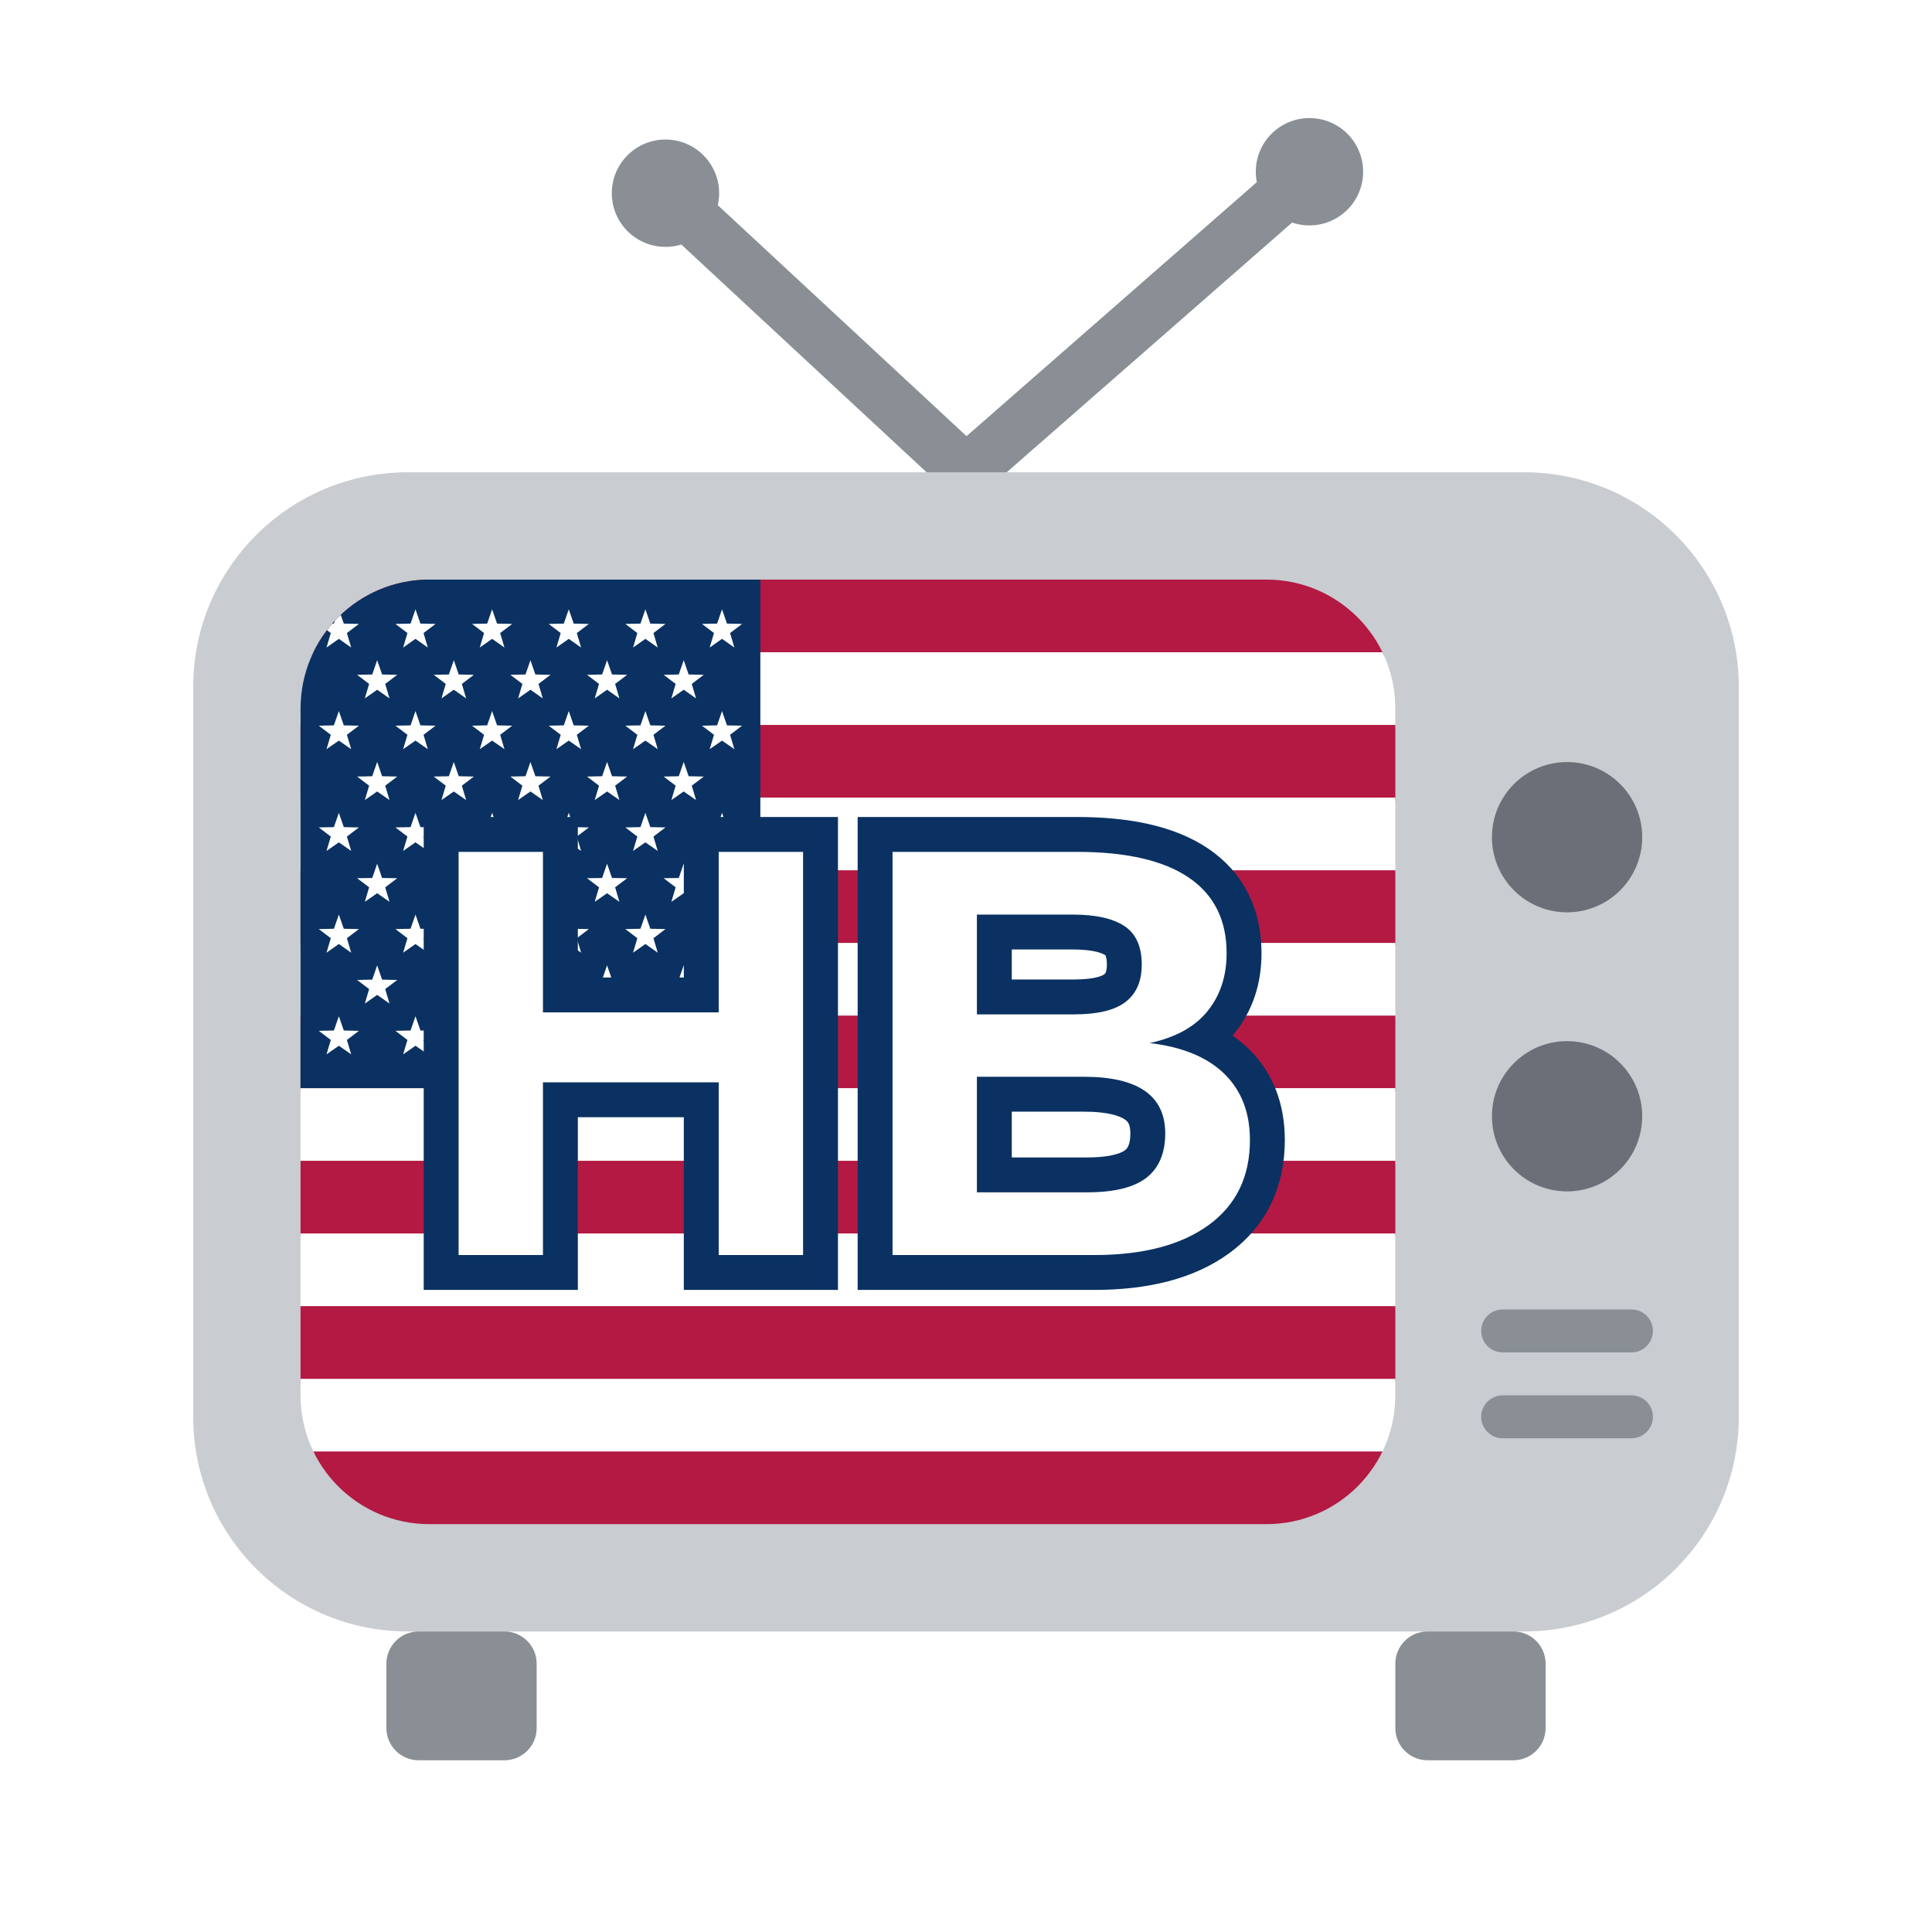
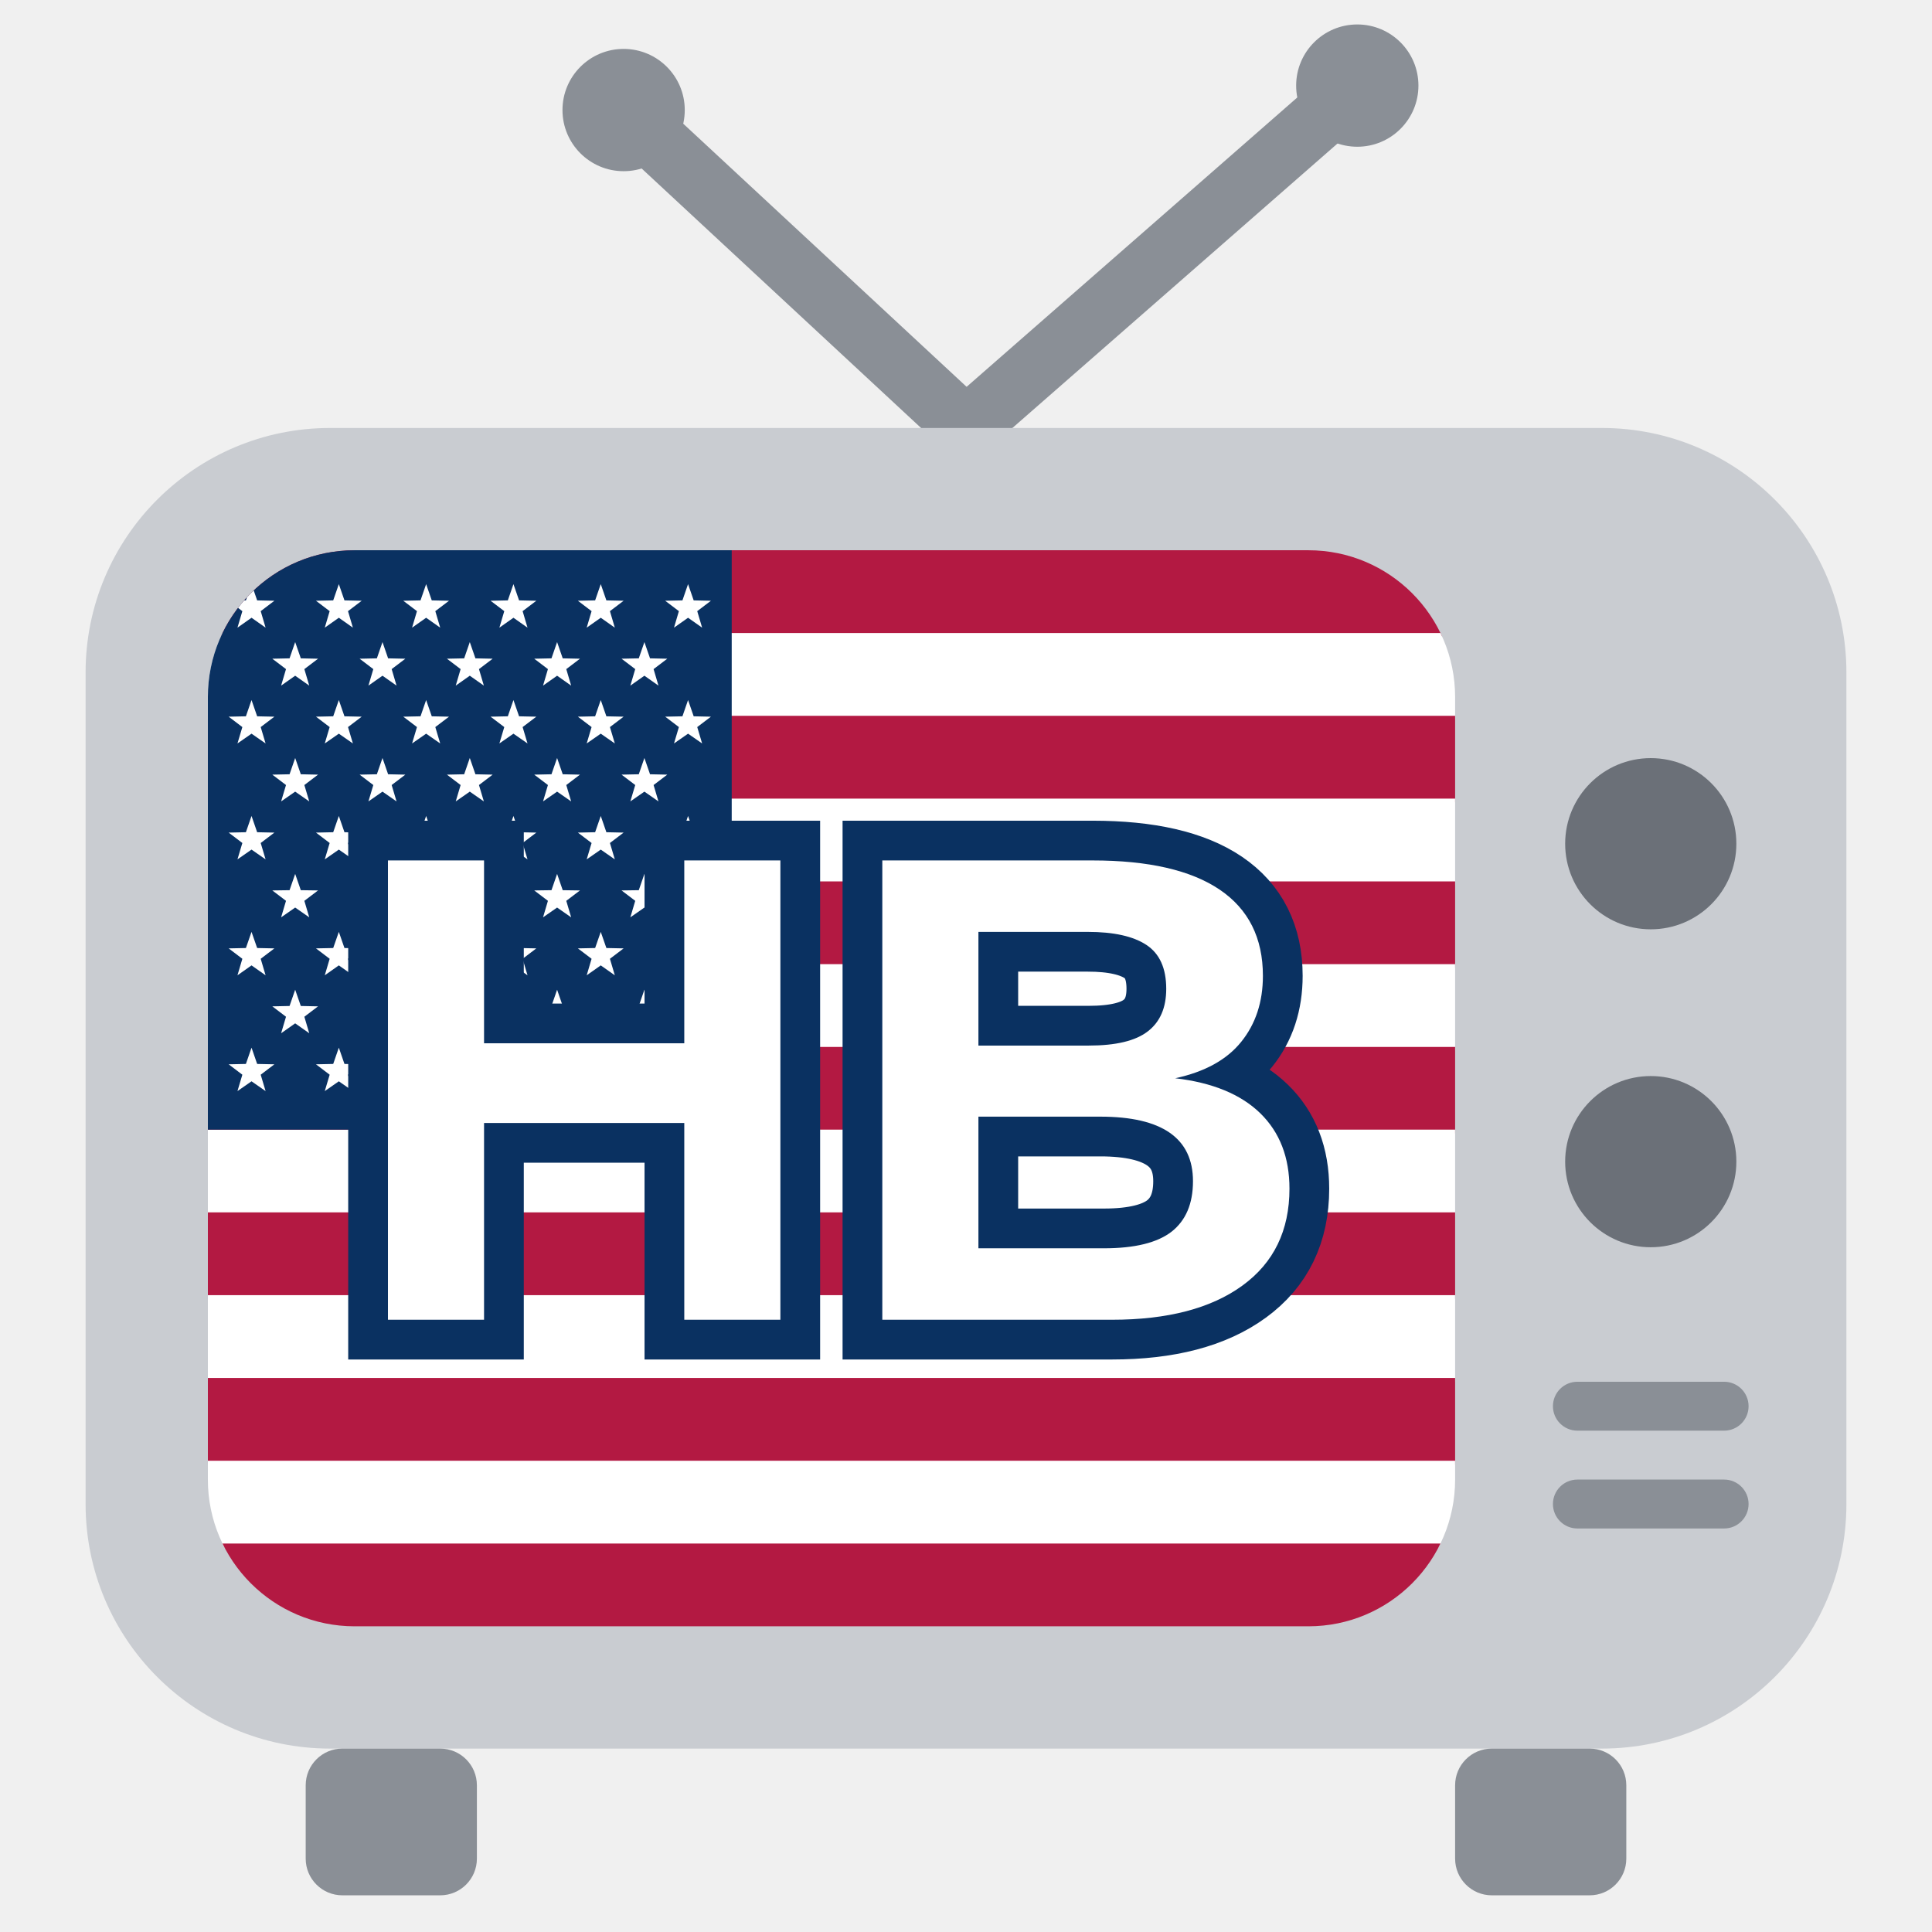
- <svg xmlns="http://www.w3.org/2000/svg" viewBox="0 0 180 180" width="180" height="180">
-   <rect width="180" height="180" fill="#FFFFFF" />
+ <svg xmlns="http://www.w3.org/2000/svg" viewBox="11 9 158 158" width="180" height="180">
  <line x1="90" y1="44" x2="62" y2="18" stroke="#8A8F96" stroke-width="5" stroke-linecap="round" />
  <line x1="90" y1="44" x2="122" y2="16" stroke="#8A8F96" stroke-width="5" stroke-linecap="round" />
  <circle cx="62" cy="18" r="5" fill="#8A8F96" />
  <circle cx="122" cy="16" r="5" fill="#8A8F96" />
  <rect x="18" y="44" width="144" height="108" rx="20" fill="#C9CCD1" />
  <circle cx="146" cy="78" r="7" fill="#6B7078" />
  <circle cx="146" cy="104" r="7" fill="#6B7078" />
  <rect x="138" y="122" width="16" height="4" rx="2" fill="#8A8F96" />
  <rect x="138" y="130" width="16" height="4" rx="2" fill="#8A8F96" />
  <rect x="36" y="152" width="14" height="12" rx="3" fill="#8A8F96" />
  <rect x="130" y="152" width="14" height="12" rx="3" fill="#8A8F96" />
  <clipPath id="scr">
    <rect x="28" y="54" width="102" height="88" rx="12" />
  </clipPath>
  <g clip-path="url(#scr)">
    <rect x="28" y="54.00" width="102" height="7.07" fill="#B31942" />
    <rect x="28" y="60.77" width="102" height="7.07" fill="#FFFFFF" />
    <rect x="28" y="67.54" width="102" height="7.07" fill="#B31942" />
    <rect x="28" y="74.31" width="102" height="7.07" fill="#FFFFFF" />
    <rect x="28" y="81.08" width="102" height="7.07" fill="#B31942" />
    <rect x="28" y="87.85" width="102" height="7.07" fill="#FFFFFF" />
    <rect x="28" y="94.62" width="102" height="7.07" fill="#B31942" />
    <rect x="28" y="101.38" width="102" height="7.07" fill="#FFFFFF" />
    <rect x="28" y="108.15" width="102" height="7.07" fill="#B31942" />
    <rect x="28" y="114.92" width="102" height="7.07" fill="#FFFFFF" />
    <rect x="28" y="121.69" width="102" height="7.07" fill="#B31942" />
    <rect x="28" y="128.46" width="102" height="7.07" fill="#FFFFFF" />
    <rect x="28" y="135.23" width="102" height="7.07" fill="#B31942" />
    <rect x="28" y="54" width="42.84" height="47.38" fill="#0A3161" />
    <polygon points="31.57,56.77 32.03,58.10 33.44,58.13 32.32,58.98 32.72,60.33 31.57,59.52 30.42,60.33 30.82,58.98 29.70,58.13 31.11,58.10" fill="#FFFFFF" />
    <polygon points="38.71,56.77 39.17,58.10 40.58,58.13 39.46,58.98 39.86,60.33 38.71,59.52 37.56,60.33 37.96,58.98 36.84,58.13 38.25,58.10" fill="#FFFFFF" />
    <polygon points="45.85,56.77 46.31,58.10 47.72,58.13 46.60,58.98 47.00,60.33 45.85,59.52 44.70,60.33 45.10,58.98 43.98,58.13 45.39,58.10" fill="#FFFFFF" />
    <polygon points="52.99,56.77 53.45,58.10 54.86,58.13 53.74,58.98 54.14,60.33 52.99,59.52 51.84,60.33 52.24,58.98 51.12,58.13 52.53,58.10" fill="#FFFFFF" />
    <polygon points="60.13,56.77 60.59,58.10 62.00,58.13 60.88,58.98 61.28,60.33 60.13,59.52 58.98,60.33 59.38,58.98 58.26,58.13 59.67,58.10" fill="#FFFFFF" />
    <polygon points="67.27,56.77 67.73,58.10 69.14,58.13 68.02,58.98 68.42,60.33 67.27,59.52 66.12,60.33 66.52,58.98 65.40,58.13 66.81,58.10" fill="#FFFFFF" />
    <polygon points="35.14,61.51 35.60,62.84 37.01,62.87 35.89,63.72 36.29,65.07 35.14,64.26 33.99,65.07 34.39,63.72 33.27,62.87 34.68,62.84" fill="#FFFFFF" />
    <polygon points="42.28,61.51 42.74,62.84 44.15,62.87 43.03,63.72 43.43,65.07 42.28,64.26 41.13,65.07 41.53,63.72 40.41,62.87 41.82,62.84" fill="#FFFFFF" />
    <polygon points="49.42,61.51 49.88,62.84 51.29,62.87 50.17,63.72 50.57,65.07 49.42,64.26 48.27,65.07 48.67,63.72 47.55,62.87 48.96,62.84" fill="#FFFFFF" />
    <polygon points="56.56,61.51 57.02,62.84 58.43,62.87 57.31,63.72 57.71,65.07 56.56,64.26 55.41,65.07 55.81,63.72 54.69,62.87 56.10,62.84" fill="#FFFFFF" />
    <polygon points="63.70,61.51 64.16,62.84 65.57,62.87 64.45,63.72 64.85,65.07 63.70,64.26 62.55,65.07 62.95,63.72 61.83,62.87 63.24,62.84" fill="#FFFFFF" />
    <polygon points="31.57,66.25 32.03,67.58 33.44,67.61 32.32,68.46 32.72,69.80 31.57,69.00 30.42,69.80 30.82,68.46 29.70,67.61 31.11,67.58" fill="#FFFFFF" />
    <polygon points="38.71,66.25 39.17,67.58 40.58,67.61 39.46,68.46 39.86,69.80 38.71,69.00 37.56,69.80 37.96,68.46 36.84,67.61 38.25,67.58" fill="#FFFFFF" />
    <polygon points="45.85,66.25 46.31,67.58 47.72,67.61 46.60,68.46 47.00,69.80 45.85,69.00 44.70,69.80 45.10,68.46 43.98,67.61 45.39,67.58" fill="#FFFFFF" />
    <polygon points="52.99,66.25 53.45,67.58 54.86,67.61 53.74,68.46 54.14,69.80 52.99,69.00 51.84,69.80 52.24,68.46 51.12,67.61 52.53,67.58" fill="#FFFFFF" />
    <polygon points="60.13,66.25 60.59,67.58 62.00,67.61 60.88,68.46 61.28,69.80 60.13,69.00 58.98,69.80 59.38,68.46 58.26,67.61 59.67,67.58" fill="#FFFFFF" />
    <polygon points="67.27,66.25 67.73,67.58 69.14,67.61 68.02,68.46 68.42,69.80 67.27,69.00 66.12,69.80 66.52,68.46 65.40,67.61 66.81,67.58" fill="#FFFFFF" />
    <polygon points="35.14,70.99 35.60,72.32 37.01,72.35 35.89,73.20 36.29,74.54 35.14,73.74 33.99,74.54 34.39,73.20 33.27,72.35 34.68,72.32" fill="#FFFFFF" />
    <polygon points="42.28,70.99 42.74,72.32 44.15,72.35 43.03,73.20 43.43,74.54 42.28,73.74 41.13,74.54 41.53,73.20 40.41,72.35 41.82,72.32" fill="#FFFFFF" />
    <polygon points="49.42,70.99 49.88,72.32 51.29,72.35 50.17,73.20 50.57,74.54 49.42,73.74 48.27,74.54 48.67,73.20 47.55,72.35 48.96,72.32" fill="#FFFFFF" />
    <polygon points="56.56,70.99 57.02,72.32 58.43,72.35 57.31,73.20 57.71,74.54 56.56,73.74 55.41,74.54 55.81,73.20 54.69,72.35 56.10,72.32" fill="#FFFFFF" />
    <polygon points="63.70,70.99 64.16,72.32 65.57,72.35 64.45,73.20 64.85,74.54 63.70,73.74 62.55,74.54 62.95,73.20 61.83,72.35 63.24,72.32" fill="#FFFFFF" />
    <polygon points="31.57,75.73 32.03,77.06 33.44,77.09 32.32,77.94 32.72,79.28 31.57,78.48 30.42,79.28 30.82,77.94 29.70,77.09 31.11,77.06" fill="#FFFFFF" />
    <polygon points="38.71,75.73 39.17,77.06 40.58,77.09 39.46,77.94 39.86,79.28 38.71,78.48 37.56,79.28 37.96,77.94 36.84,77.09 38.25,77.06" fill="#FFFFFF" />
    <polygon points="45.85,75.73 46.31,77.06 47.72,77.09 46.60,77.94 47.00,79.28 45.85,78.48 44.70,79.28 45.10,77.94 43.98,77.09 45.39,77.06" fill="#FFFFFF" />
    <polygon points="52.99,75.73 53.45,77.06 54.86,77.09 53.74,77.94 54.14,79.28 52.99,78.48 51.84,79.28 52.24,77.94 51.12,77.09 52.53,77.06" fill="#FFFFFF" />
    <polygon points="60.13,75.73 60.59,77.06 62.00,77.09 60.88,77.94 61.28,79.28 60.13,78.48 58.98,79.28 59.38,77.94 58.26,77.09 59.67,77.06" fill="#FFFFFF" />
    <polygon points="67.27,75.73 67.73,77.06 69.14,77.09 68.02,77.94 68.42,79.28 67.27,78.48 66.12,79.28 66.52,77.94 65.40,77.09 66.81,77.06" fill="#FFFFFF" />
    <polygon points="35.14,80.47 35.60,81.80 37.01,81.82 35.89,82.67 36.29,84.02 35.14,83.22 33.99,84.02 34.39,82.67 33.27,81.82 34.68,81.80" fill="#FFFFFF" />
    <polygon points="42.28,80.47 42.74,81.80 44.15,81.82 43.03,82.67 43.43,84.02 42.28,83.22 41.13,84.02 41.53,82.67 40.41,81.82 41.82,81.80" fill="#FFFFFF" />
    <polygon points="49.42,80.47 49.88,81.80 51.29,81.82 50.17,82.67 50.57,84.02 49.42,83.22 48.27,84.02 48.67,82.67 47.55,81.82 48.96,81.80" fill="#FFFFFF" />
    <polygon points="56.56,80.47 57.02,81.80 58.43,81.82 57.31,82.67 57.71,84.02 56.56,83.22 55.41,84.02 55.81,82.67 54.69,81.82 56.10,81.80" fill="#FFFFFF" />
    <polygon points="63.70,80.47 64.16,81.80 65.57,81.82 64.45,82.67 64.85,84.02 63.70,83.22 62.55,84.02 62.95,82.67 61.83,81.82 63.24,81.80" fill="#FFFFFF" />
    <polygon points="31.57,85.21 32.03,86.53 33.44,86.56 32.32,87.41 32.72,88.76 31.57,87.95 30.42,88.76 30.82,87.41 29.70,86.56 31.11,86.53" fill="#FFFFFF" />
    <polygon points="38.71,85.21 39.17,86.53 40.58,86.56 39.46,87.41 39.86,88.76 38.71,87.95 37.56,88.76 37.96,87.41 36.84,86.56 38.25,86.53" fill="#FFFFFF" />
    <polygon points="45.85,85.21 46.31,86.53 47.72,86.56 46.60,87.41 47.00,88.76 45.85,87.95 44.70,88.76 45.10,87.41 43.98,86.56 45.39,86.53" fill="#FFFFFF" />
    <polygon points="52.99,85.21 53.45,86.53 54.86,86.56 53.74,87.41 54.14,88.76 52.99,87.95 51.84,88.76 52.24,87.41 51.12,86.56 52.53,86.53" fill="#FFFFFF" />
    <polygon points="60.13,85.21 60.59,86.53 62.00,86.56 60.88,87.41 61.28,88.76 60.13,87.95 58.98,88.76 59.38,87.41 58.26,86.56 59.67,86.53" fill="#FFFFFF" />
    <polygon points="67.27,85.21 67.73,86.53 69.14,86.56 68.02,87.41 68.42,88.76 67.27,87.95 66.12,88.76 66.52,87.41 65.40,86.56 66.81,86.53" fill="#FFFFFF" />
    <polygon points="35.14,89.94 35.60,91.27 37.01,91.30 35.89,92.15 36.29,93.50 35.14,92.69 33.99,93.50 34.39,92.15 33.27,91.30 34.68,91.27" fill="#FFFFFF" />
    <polygon points="42.28,89.94 42.74,91.27 44.15,91.30 43.03,92.15 43.43,93.50 42.28,92.69 41.13,93.50 41.53,92.15 40.41,91.30 41.82,91.27" fill="#FFFFFF" />
    <polygon points="49.42,89.94 49.88,91.27 51.29,91.30 50.17,92.15 50.57,93.50 49.42,92.69 48.27,93.50 48.67,92.15 47.55,91.30 48.96,91.27" fill="#FFFFFF" />
    <polygon points="56.56,89.94 57.02,91.27 58.43,91.30 57.31,92.15 57.71,93.50 56.56,92.69 55.41,93.50 55.81,92.15 54.69,91.30 56.10,91.27" fill="#FFFFFF" />
    <polygon points="63.70,89.94 64.16,91.27 65.57,91.30 64.45,92.15 64.85,93.50 63.70,92.69 62.55,93.50 62.95,92.15 61.83,91.30 63.24,91.27" fill="#FFFFFF" />
    <polygon points="31.57,94.68 32.03,96.01 33.44,96.04 32.32,96.89 32.72,98.23 31.57,97.43 30.42,98.23 30.82,96.89 29.70,96.04 31.11,96.01" fill="#FFFFFF" />
    <polygon points="38.71,94.68 39.17,96.01 40.58,96.04 39.46,96.89 39.86,98.23 38.71,97.43 37.56,98.23 37.96,96.89 36.84,96.04 38.25,96.01" fill="#FFFFFF" />
    <polygon points="45.85,94.68 46.31,96.01 47.72,96.04 46.60,96.89 47.00,98.23 45.85,97.43 44.70,98.23 45.10,96.89 43.98,96.04 45.39,96.01" fill="#FFFFFF" />
    <polygon points="52.99,94.68 53.45,96.01 54.86,96.04 53.74,96.89 54.14,98.23 52.99,97.43 51.84,98.23 52.24,96.89 51.12,96.04 52.53,96.01" fill="#FFFFFF" />
    <polygon points="60.13,94.68 60.59,96.01 62.00,96.04 60.88,96.89 61.28,98.23 60.13,97.43 58.98,98.23 59.38,96.89 58.26,96.04 59.67,96.01" fill="#FFFFFF" />
    <polygon points="67.27,94.68 67.73,96.01 69.14,96.04 68.02,96.89 68.42,98.23 67.27,97.43 66.12,98.23 66.52,96.89 65.40,96.04 66.81,96.01" fill="#FFFFFF" />
  </g>
  <text x="79.0" y="98.0" text-anchor="middle" dominant-baseline="central" font-family="Arial Black, Arial, Helvetica, sans-serif" font-weight="900" font-size="54.6" fill="#FFFFFF" stroke="#0A3161" stroke-width="6.5" paint-order="stroke" letter-spacing="1">HB</text>
</svg>
